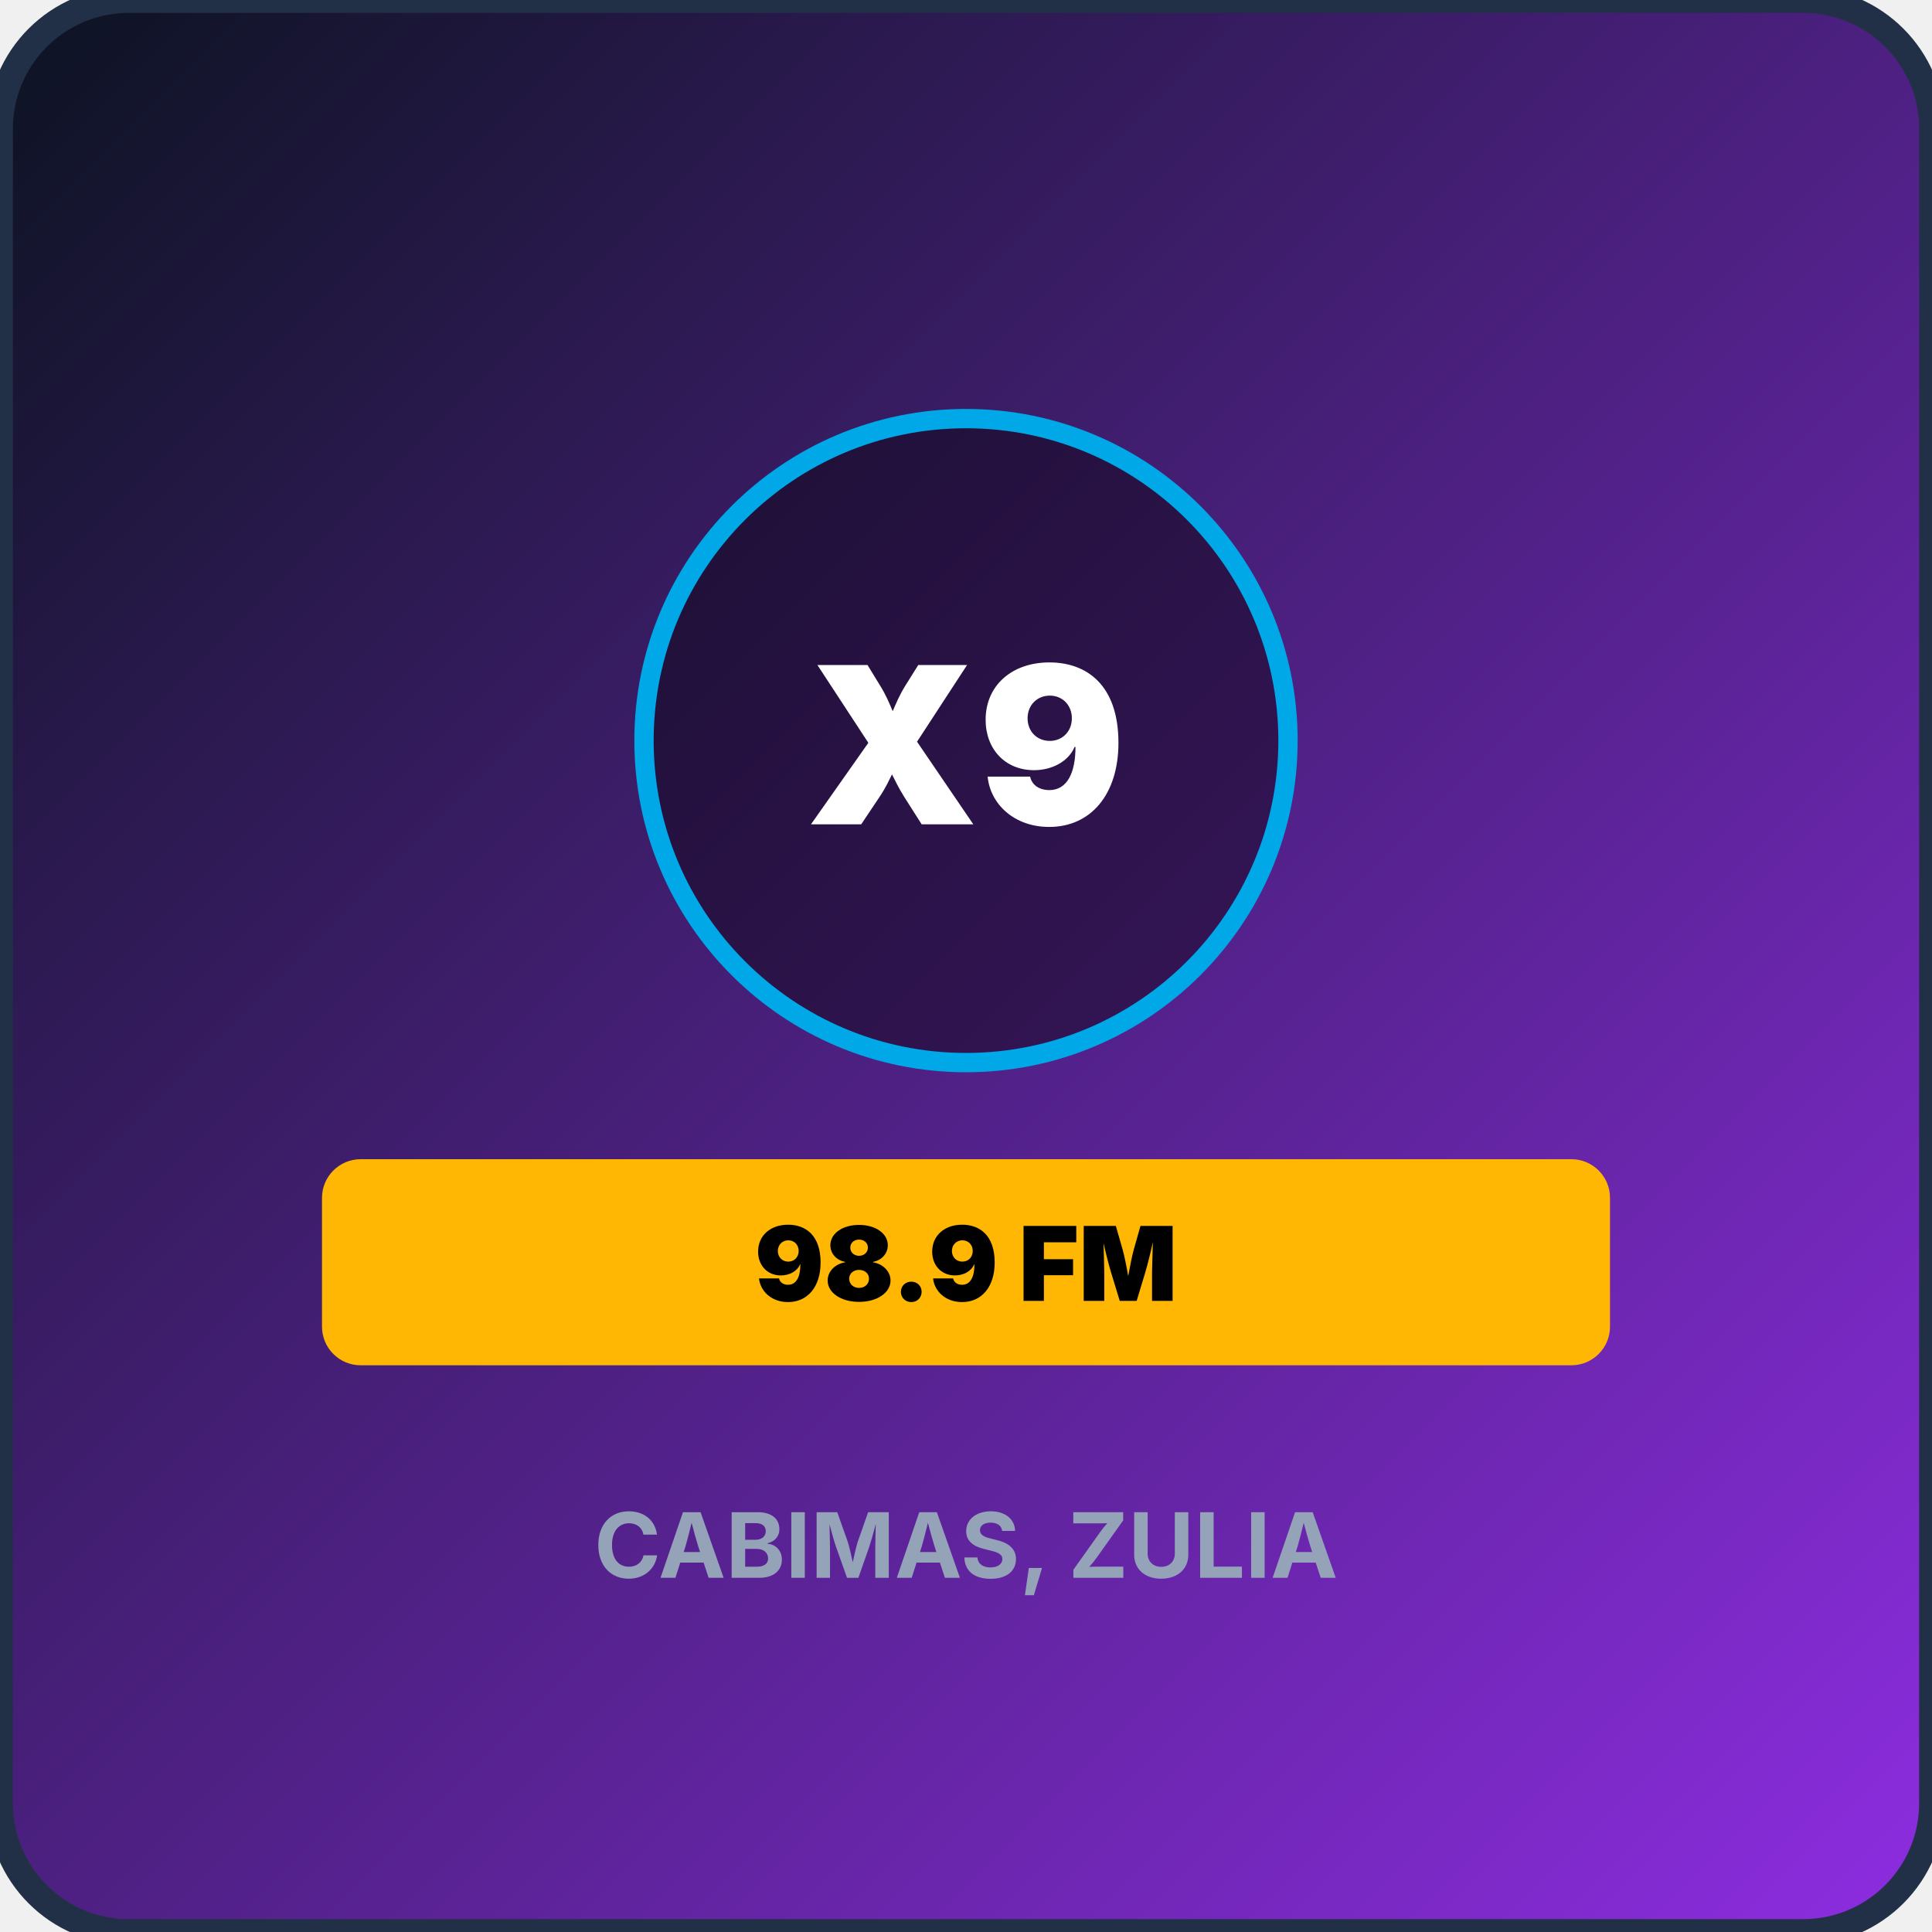
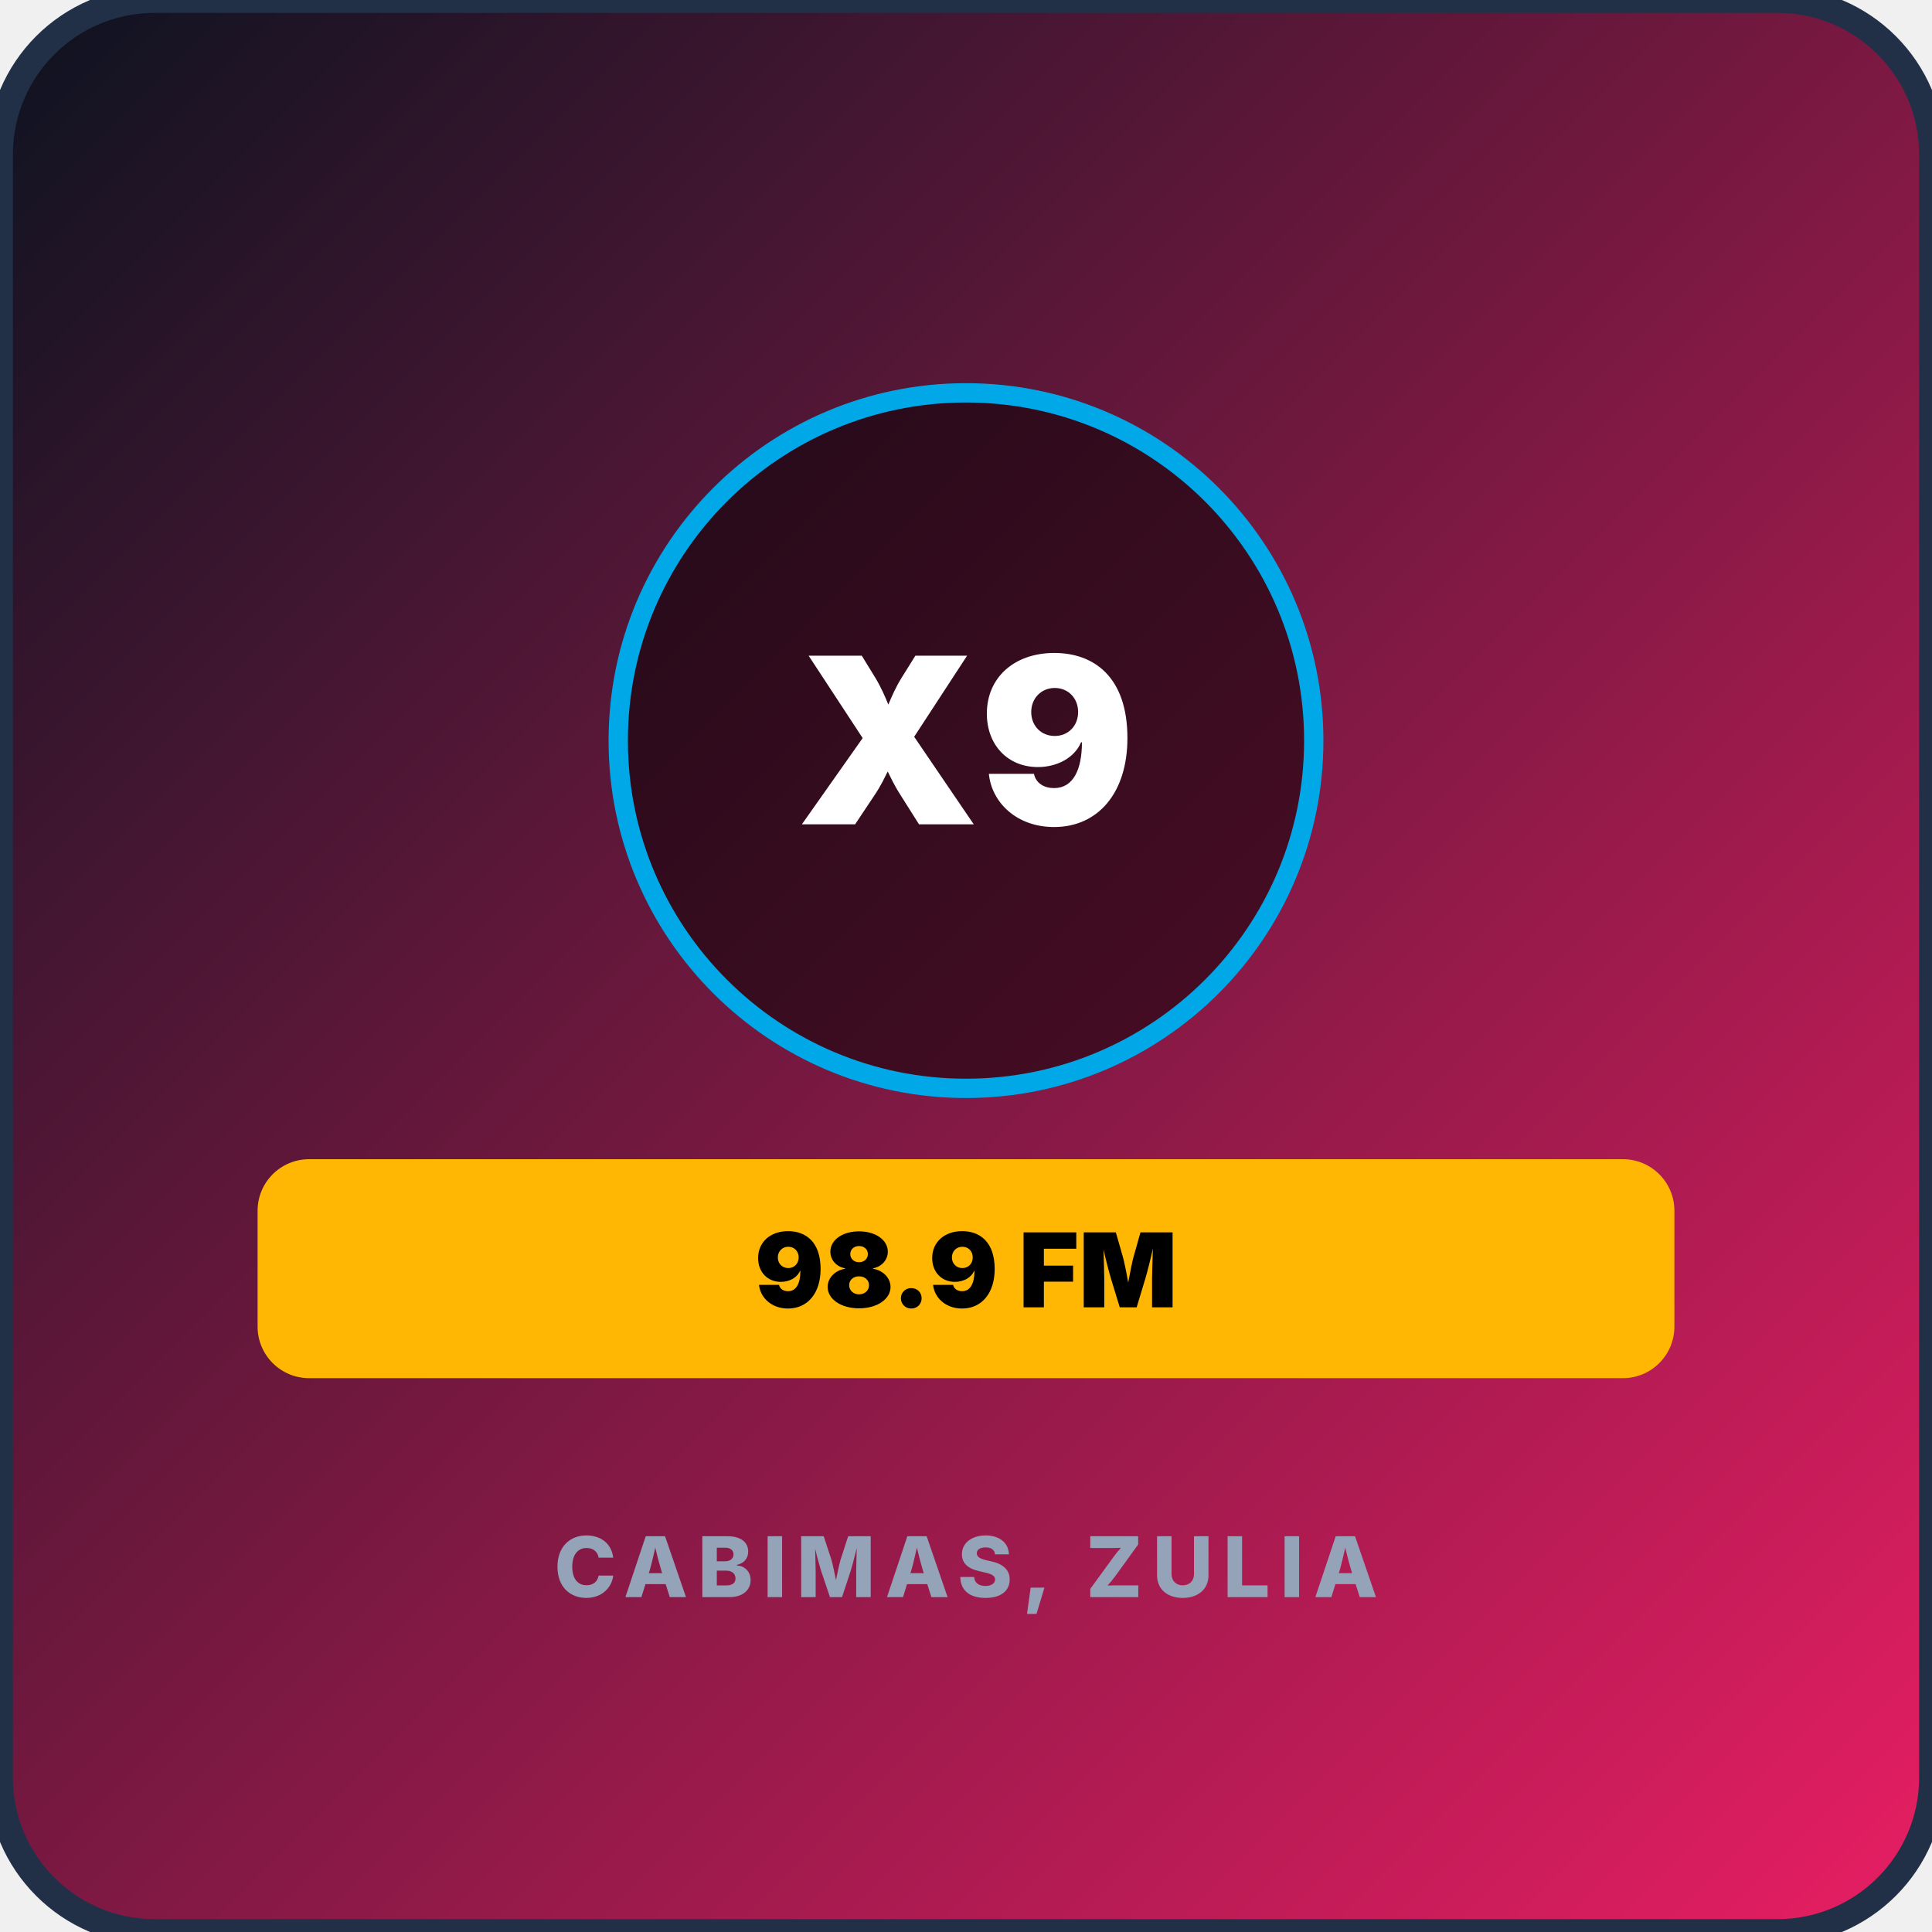
<svg xmlns="http://www.w3.org/2000/svg" viewBox="0 0 300 300" width="300" height="300">
  <defs>
-     <linearGradient id="grad" x1="0%" y1="0%" x2="100%" y2="100%">
+     <linearGradient id="grad_xtrema-989-fm" x1="0%" y1="0%" x2="100%" y2="100%">
      <stop offset="0%" stop-color="#0b1320" />
-       <stop offset="100%" stop-color="#8e2de2" />
+       <stop offset="100%" stop-color="#e91e63" />
    </linearGradient>
  </defs>
-   <rect width="300" height="300" rx="20" fill="url(#grad)" stroke="#223047" stroke-width="4" />
-   <circle cx="150" cy="115" r="50" fill="rgba(0,0,0,0.4)" stroke="#00a8e8" stroke-width="3" />
-   <text x="150" y="128" font-family="-apple-system, BlinkMacSystemFont, sans-serif" font-size="34" font-weight="900" fill="#ffffff" text-anchor="middle">X9</text>
-   <rect x="50" y="180" width="200" height="32" rx="6" fill="#ffb703" />
-   <text x="150" y="202" font-family="-apple-system, BlinkMacSystemFont, sans-serif" font-size="16" font-weight="900" fill="#000000" text-anchor="middle">98.9 FM</text>
-   <text x="150" y="245" font-family="-apple-system, BlinkMacSystemFont, sans-serif" font-size="14" font-weight="700" fill="#94a3b8" text-anchor="middle">CABIMAS, ZULIA</text>
+   <rect width="300" height="300" rx="24" fill="url(#grad_xtrema-989-fm)" stroke="#223047" stroke-width="4" />
+   <circle cx="150" cy="115" r="54" fill="rgba(0,0,0,0.5)" stroke="#00a8e8" stroke-width="3" />
+   <text x="150" y="128" font-family="-apple-system, BlinkMacSystemFont, sans-serif" font-size="36" font-weight="900" fill="#ffffff" text-anchor="middle">X9</text>
+   <rect x="40" y="180" width="220" height="34" rx="8" fill="#ffb703" />
+   <text x="150" y="203" font-family="-apple-system, BlinkMacSystemFont, sans-serif" font-size="16" font-weight="900" fill="#000000" text-anchor="middle">98.9 FM</text>
+   <text x="150" y="248" font-family="-apple-system, BlinkMacSystemFont, sans-serif" font-size="13" font-weight="800" fill="#94a3b8" letter-spacing="1.5" text-anchor="middle">CABIMAS, ZULIA</text>
</svg>
